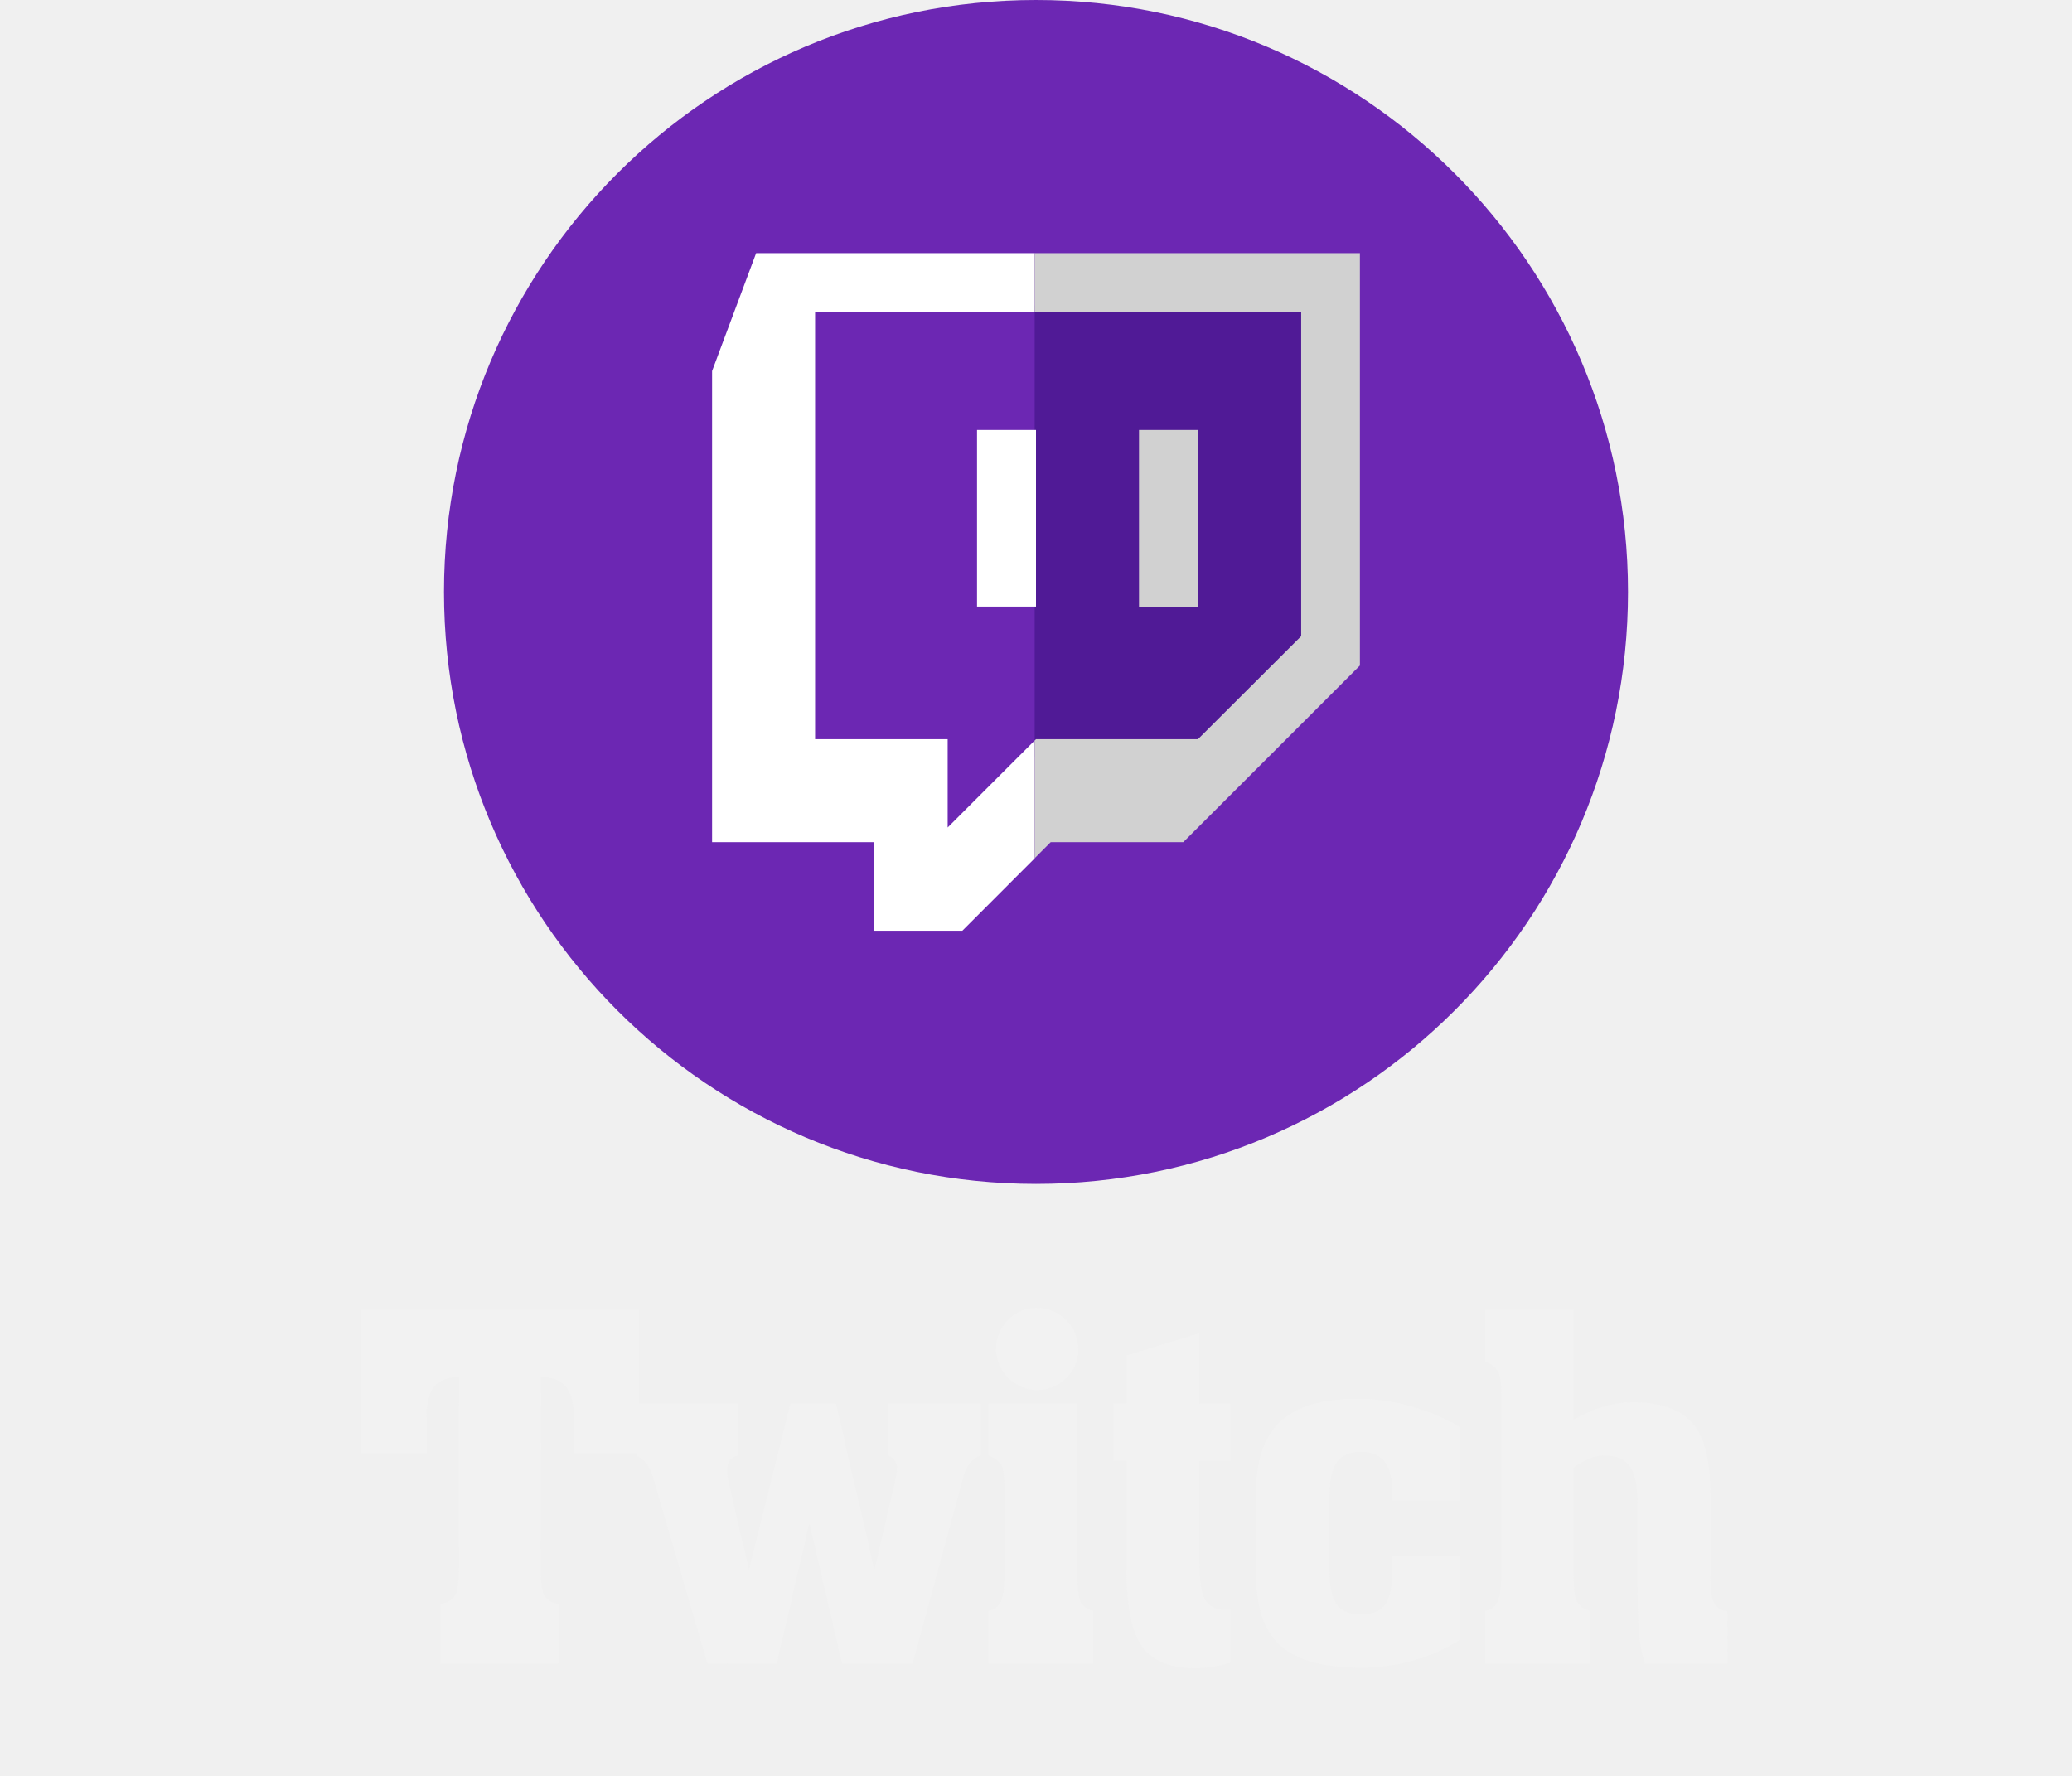
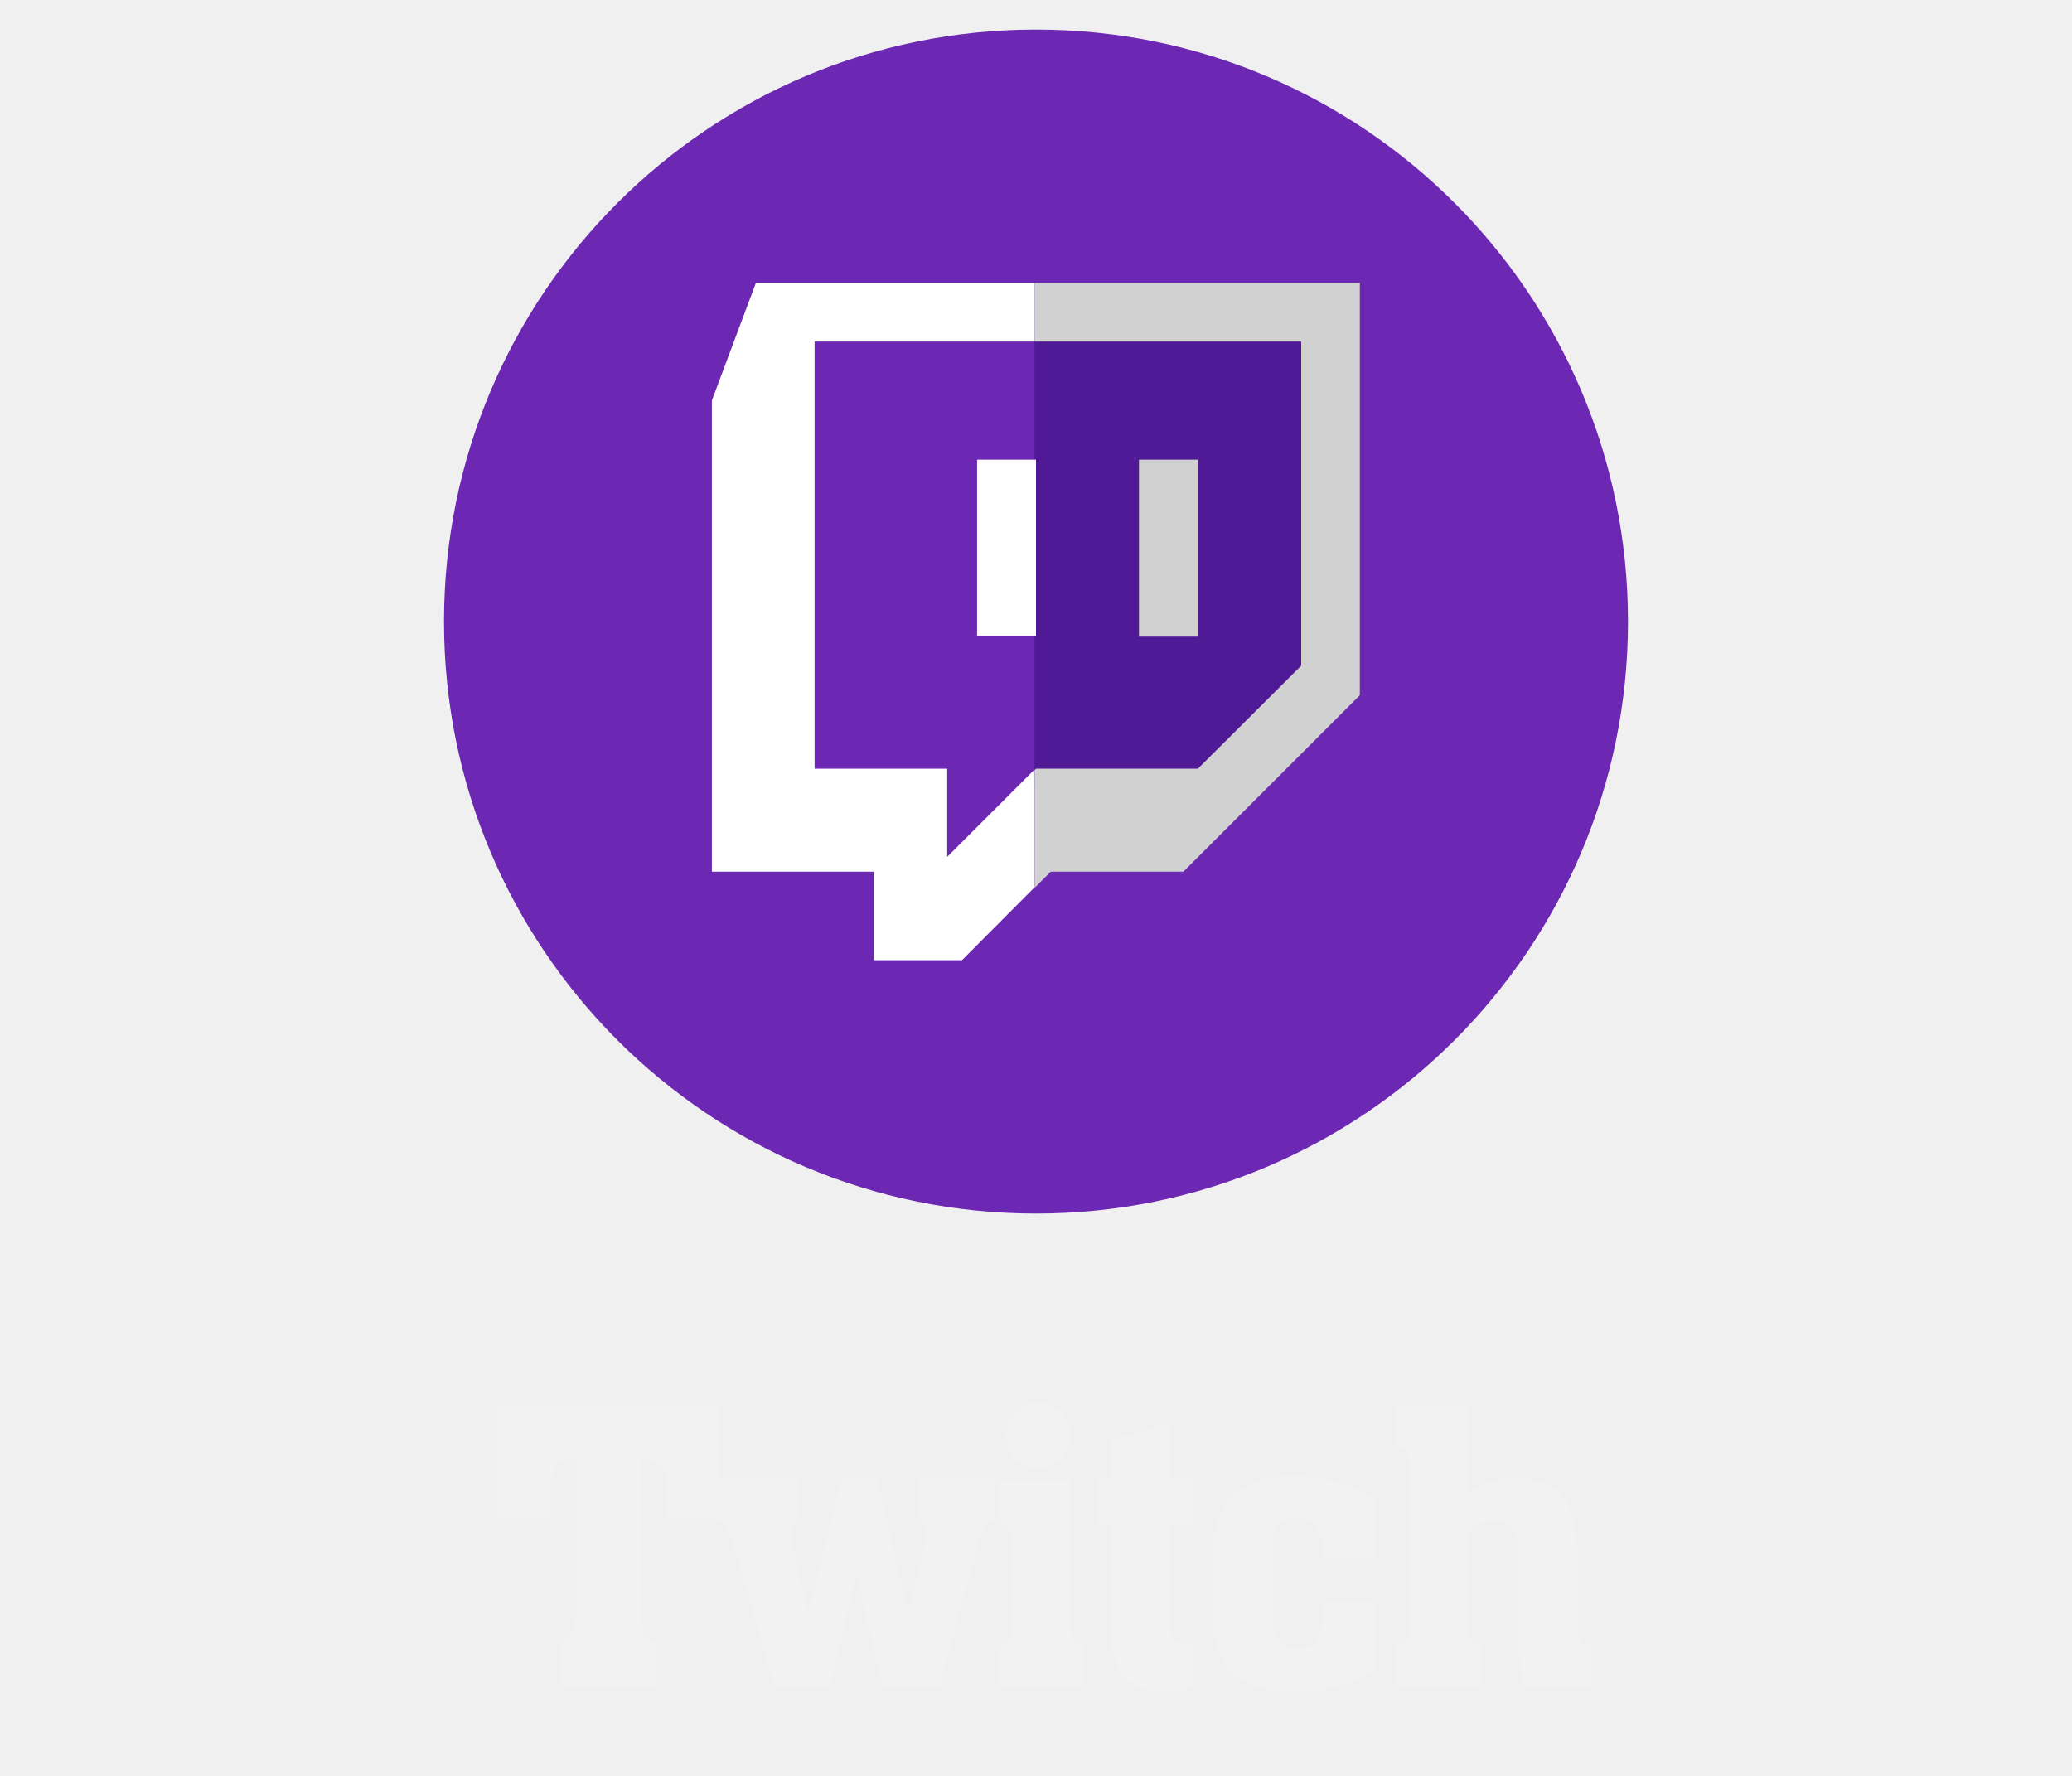
- <svg xmlns="http://www.w3.org/2000/svg" id="Layer_1" data-name="Layer 1" viewBox="0 0 700 600">
-   <defs>
-     <style>.cls-1{fill:#f2f2f2;}.cls-2{fill:#6c27b3;}.cls-3{fill:#501a96;}.cls-4{fill:#fff;}.cls-5{fill:#d1d1d1;}</style>
-   </defs>
-   <path class="cls-1" d="M155,465.21q-5.81.16-8.37,3.34t-2.55,10.33V491H121.87V442.5h93.95V491h-22v-12.1q0-7.23-2.59-10.37t-8.48-3.3l-.08,64.33q0,7.46,1.26,9.54t4.71,2.87v20.11H148.89V542q3.53-.78,4.83-2.95t1.3-9.47Z" />
-   <path class="cls-1" d="M239,562.06l-18.15-62.13a15.8,15.8,0,0,0-2.2-5.15,11.48,11.48,0,0,0-3.61-3V474.24h34.33v17.52a5,5,0,0,0-2.83,1.45,4.8,4.8,0,0,0-.79,3q0,1.65,0,2.28a5.46,5.46,0,0,0,.2,1.18l7.07,30.71,14-56.17h15.4l13,56.17,7.07-30.4a13.36,13.36,0,0,0,.39-1.85,14.29,14.29,0,0,0,.16-2.08,4.28,4.28,0,0,0-.75-2.59,5.69,5.69,0,0,0-2.32-1.73V474.24h31.34v17.52a7.34,7.34,0,0,0-3.53,2.44,12.36,12.36,0,0,0-2.28,4.71l-17.2,63.16h-23.8l-11.08-47.45-11,47.45Z" />
-   <path class="cls-1" d="M364,532.29q0,6.91,1.14,9a6.19,6.19,0,0,0,4.2,2.91v17.83H333.89V544.23a5.27,5.27,0,0,0,4.28-3.18q1.22-2.71,1.22-10.17V503q0-6-1.14-8.05a7.85,7.85,0,0,0-4.36-3.18V474.24H364Zm-27.49-76.43a13.58,13.58,0,0,1,4-9.86,13.19,13.19,0,0,1,9.78-4.12,14,14,0,0,1,14,14,13.13,13.13,0,0,1-4.16,9.78,13.62,13.62,0,0,1-9.82,4,14.09,14.09,0,0,1-13.83-13.83Z" />
-   <path class="cls-1" d="M405.22,450.44v23.8h10.45v19.32H405.22V528q0,9.35,2,12.65t7.27,3.3h1.18v17.83a50.34,50.34,0,0,1-6.17,1.41,34.71,34.71,0,0,1-5.46.47q-12.65,0-18.07-7.19t-5.42-26.59V493.56h-4.48V474.24h4.48V458Z" />
-   <path class="cls-1" d="M470.35,506.92v-2.75q0-7.07-2.59-10.37t-8-3.3q-5.58,0-8.09,3.5t-2.51,11.27v25.61q0,7.86,2.47,11.23t8.13,3.38q5.66,0,8.13-3.3t2.47-11.31v-5.18h22.86V554a57.33,57.33,0,0,1-15.63,7,65,65,0,0,1-17.83,2.47q-18.62,0-27-7.34t-8.41-23.84V504q0-16.18,8.29-23.8t25.88-7.62a66.59,66.59,0,0,1,17.63,2.4,74.54,74.54,0,0,1,17.08,7.11v24.82Z" />
-   <path class="cls-1" d="M501.7,562.06V544.23A5.27,5.27,0,0,0,506,541q1.22-2.71,1.22-10.17V471.33q0-6-1.14-8.05a7.84,7.84,0,0,0-4.36-3.18V442.5h29.93v37.16a46.66,46.66,0,0,1,10.05-4.4,34.19,34.19,0,0,1,9.74-1.49q14.22,0,20.31,7t6.09,24V532q0,7.39,1.26,9.7a5.1,5.1,0,0,0,4.48,2.55l.08,17.83H555.74a41.24,41.24,0,0,1-1.92-9.27q-.59-5.5-.59-17.28V508q0-8.88-2.59-12.57t-8.56-3.69a13.71,13.71,0,0,0-5.15,1.06,22.84,22.84,0,0,0-5.3,3.1v36.37q0,6.68,1.18,8.88a6.54,6.54,0,0,0,4.32,3.06v17.83Z" />
-   <circle class="cls-2" cx="350" cy="200" r="200" />
-   <polygon class="cls-3" points="442.97 221.72 409.5 255.72 349.55 255.72 349.55 103.22 442.97 103.22 442.97 221.72" />
-   <path class="cls-4" d="M349.55,105.44V85.53h-94.1l-14.88,39.83V284.54h54.72v29.91h29.83L349.55,290V250.19l-29.39,29.39V249.74H275.37V105.44Z" />
-   <polygon class="cls-5" points="459.43 85.53 459.43 224.86 399.75 284.54 354.96 284.54 349.55 289.96 349.55 250.19 350 249.74 404.71 249.74 439.59 214.94 439.59 105.44 349.55 105.44 349.55 85.53 459.43 85.53" />
-   <rect class="cls-5" x="384.8" y="145.27" width="19.92" height="59.75" />
-   <polygon class="cls-4" points="330.08 204.94 350 204.94 350 145.27 330.08 145.27 330.08 204.94 330.08 204.94" />
+ <svg xmlns="http://www.w3.org/2000/svg" version="1.1" id="Layer_1" x="0px" y="0px" viewBox="0 0 700 600" style="enable-background:new 0 0 700 600;" xml:space="preserve">
+   <style type="text/css">
+ 	.st0{fill:#F2F2F2;}
+ 	.st1{fill:#6C27B3;}
+ 	.st2{fill:#501A96;}
+ 	.st3{fill:#FFFFFF;}
+ 	.st4{fill:#D1D1D1;}
+ </style>
+   <g>
+     <path class="st0" d="M194.6,492.7c-3.1,0.1-5.3,1-6.7,2.7s-2,4.5-2,8.3v9.7H168v-38.8h75.2v38.8h-17.6v-9.7c0-3.9-0.7-6.6-2.1-8.3   c-1.4-1.7-3.6-2.6-6.8-2.6l-0.1,51.5c0,4,0.3,6.5,1,7.6s1.9,1.9,3.8,2.3v16.1h-31.8v-16.1c1.9-0.4,3.2-1.2,3.9-2.4s1-3.7,1-7.6   L194.6,492.7z" />
+     <path class="st0" d="M261.8,570.2l-14.5-49.7c-0.3-1.5-0.9-2.9-1.8-4.1c-0.8-1-1.8-1.8-2.9-2.4v-14H270v14   c-0.9,0.1-1.7,0.5-2.3,1.2c-0.5,0.7-0.7,1.6-0.6,2.4c0,0.9,0,1.5,0,1.8s0.1,0.6,0.2,0.9l5.7,24.6l11.2-44.9h12.3l10.4,44.9   l5.7-24.3c0.1-0.5,0.2-1,0.3-1.5c0.1-0.6,0.1-1.1,0.1-1.7c0-0.7-0.2-1.5-0.6-2.1c-0.5-0.6-1.1-1.1-1.9-1.4v-14h25.1v14   c-1.1,0.4-2.1,1-2.8,2c-0.9,1.1-1.5,2.4-1.8,3.8l-13.8,50.5h-19l-8.9-38l-8.8,38L261.8,570.2z" />
+     <path class="st0" d="M361.8,546.4c0,3.7,0.3,6.1,0.9,7.2c0.7,1.2,2,2.1,3.4,2.3v14.3h-28.4V556c1.5-0.2,2.8-1.1,3.4-2.5   c0.7-1.4,1-4.2,1-8.1V523c0-3.2-0.3-5.3-0.9-6.4c-0.8-1.2-2.1-2.1-3.5-2.5v-14h24.1V546.4z M339.8,485.2c-0.1-3,1.1-5.8,3.2-7.9   c2-2.1,4.9-3.3,7.8-3.3c6.2,0,11.2,5,11.2,11.2c0,3-1.2,5.8-3.3,7.8c-2.1,2.1-4.9,3.2-7.9,3.2C344.7,496.2,339.8,491.3,339.8,485.2   L339.8,485.2z" />
+     <path class="st0" d="M394.7,480.9v19h8.4v15.5h-8.4V543c0,5,0.5,8.4,1.6,10.1c1.1,1.8,3,2.6,5.8,2.6h0.9V570   c-1.6,0.5-3.3,0.9-4.9,1.1c-1.4,0.2-2.9,0.4-4.4,0.4c-6.7,0-11.6-1.9-14.5-5.8c-2.9-3.8-4.3-10.9-4.3-21.3v-29.1h-3.6v-15.5h3.6   v-13L394.7,480.9z" />
+     <path class="st0" d="M446.8,526.1v-2.2c0-3.8-0.7-6.5-2.1-8.3s-3.5-2.6-6.4-2.6c-3,0-5.1,0.9-6.5,2.8c-1.3,1.9-2,4.9-2,9v20.5   c0,4.2,0.7,7.2,2,9s3.5,2.7,6.5,2.7s5.2-0.9,6.5-2.6c1.3-1.8,2-4.8,2-9v-4.1h18.3v22.6c-3.9,2.5-8.1,4.4-12.5,5.6   c-4.6,1.3-9.4,2-14.3,2c-9.9,0-17.1-2-21.6-5.9s-6.7-10.3-6.7-19.1v-22.6c0-8.6,2.2-15,6.6-19s11.3-6.1,20.7-6.1   c4.8,0,9.5,0.7,14.1,1.9c4.8,1.3,9.4,3.2,13.7,5.7v19.9L446.8,526.1z" />
+     <path class="st0" d="M471.9,570.2v-14.3c1.5-0.2,2.9-1.2,3.4-2.6c0.7-1.4,1-4.2,1-8.1v-47.6c0-3.2-0.3-5.3-0.9-6.4   c-0.8-1.2-2.1-2.1-3.5-2.5v-14.1h23.9v29.7c2.5-1.5,5.2-2.7,8-3.5c2.5-0.8,5.2-1.2,7.8-1.2c7.6,0,13,1.9,16.2,5.6   s4.9,10.1,4.9,19.2v21.8c0,3.9,0.3,6.5,1,7.8s2.1,2.1,3.6,2l0.1,14.3h-22.3c-0.8-2.4-1.3-4.9-1.5-7.4c-0.3-2.9-0.5-7.5-0.5-13.8   v-22c0-4.7-0.7-8.1-2.1-10.1s-3.7-3-6.8-3c-1.4,0-2.8,0.3-4.1,0.8c-1.5,0.6-2.9,1.5-4.2,2.5v29.1c0,3.6,0.3,5.9,0.9,7.1   c0.8,1.3,2,2.2,3.5,2.4v14.3H471.9z" />
+   </g>
+   <circle class="st1" cx="350" cy="210" r="200" />
+   <polygon class="st2" points="443,231.7 409.5,265.7 349.5,265.7 349.5,113.2 443,113.2 " />
+   <path class="st3" d="M349.5,115.4V95.5h-94.1l-14.9,39.8v159.2h54.7v29.9H325l24.4-24.5v-39.8L320,289.5v-29.8h-44.8V115.4H349.5z" />
+   <polygon class="st4" points="459.4,95.5 459.4,234.9 399.8,294.5 355,294.5 349.5,300 349.5,260.2 350,259.7 404.7,259.7   439.6,224.9 439.6,115.4 349.5,115.4 349.5,95.5 " />
+   <rect x="384.8" y="155.3" class="st4" width="19.9" height="59.8" />
+   <polygon class="st3" points="330.1,214.9 350,214.9 350,155.3 330.1,155.3 " />
</svg>
